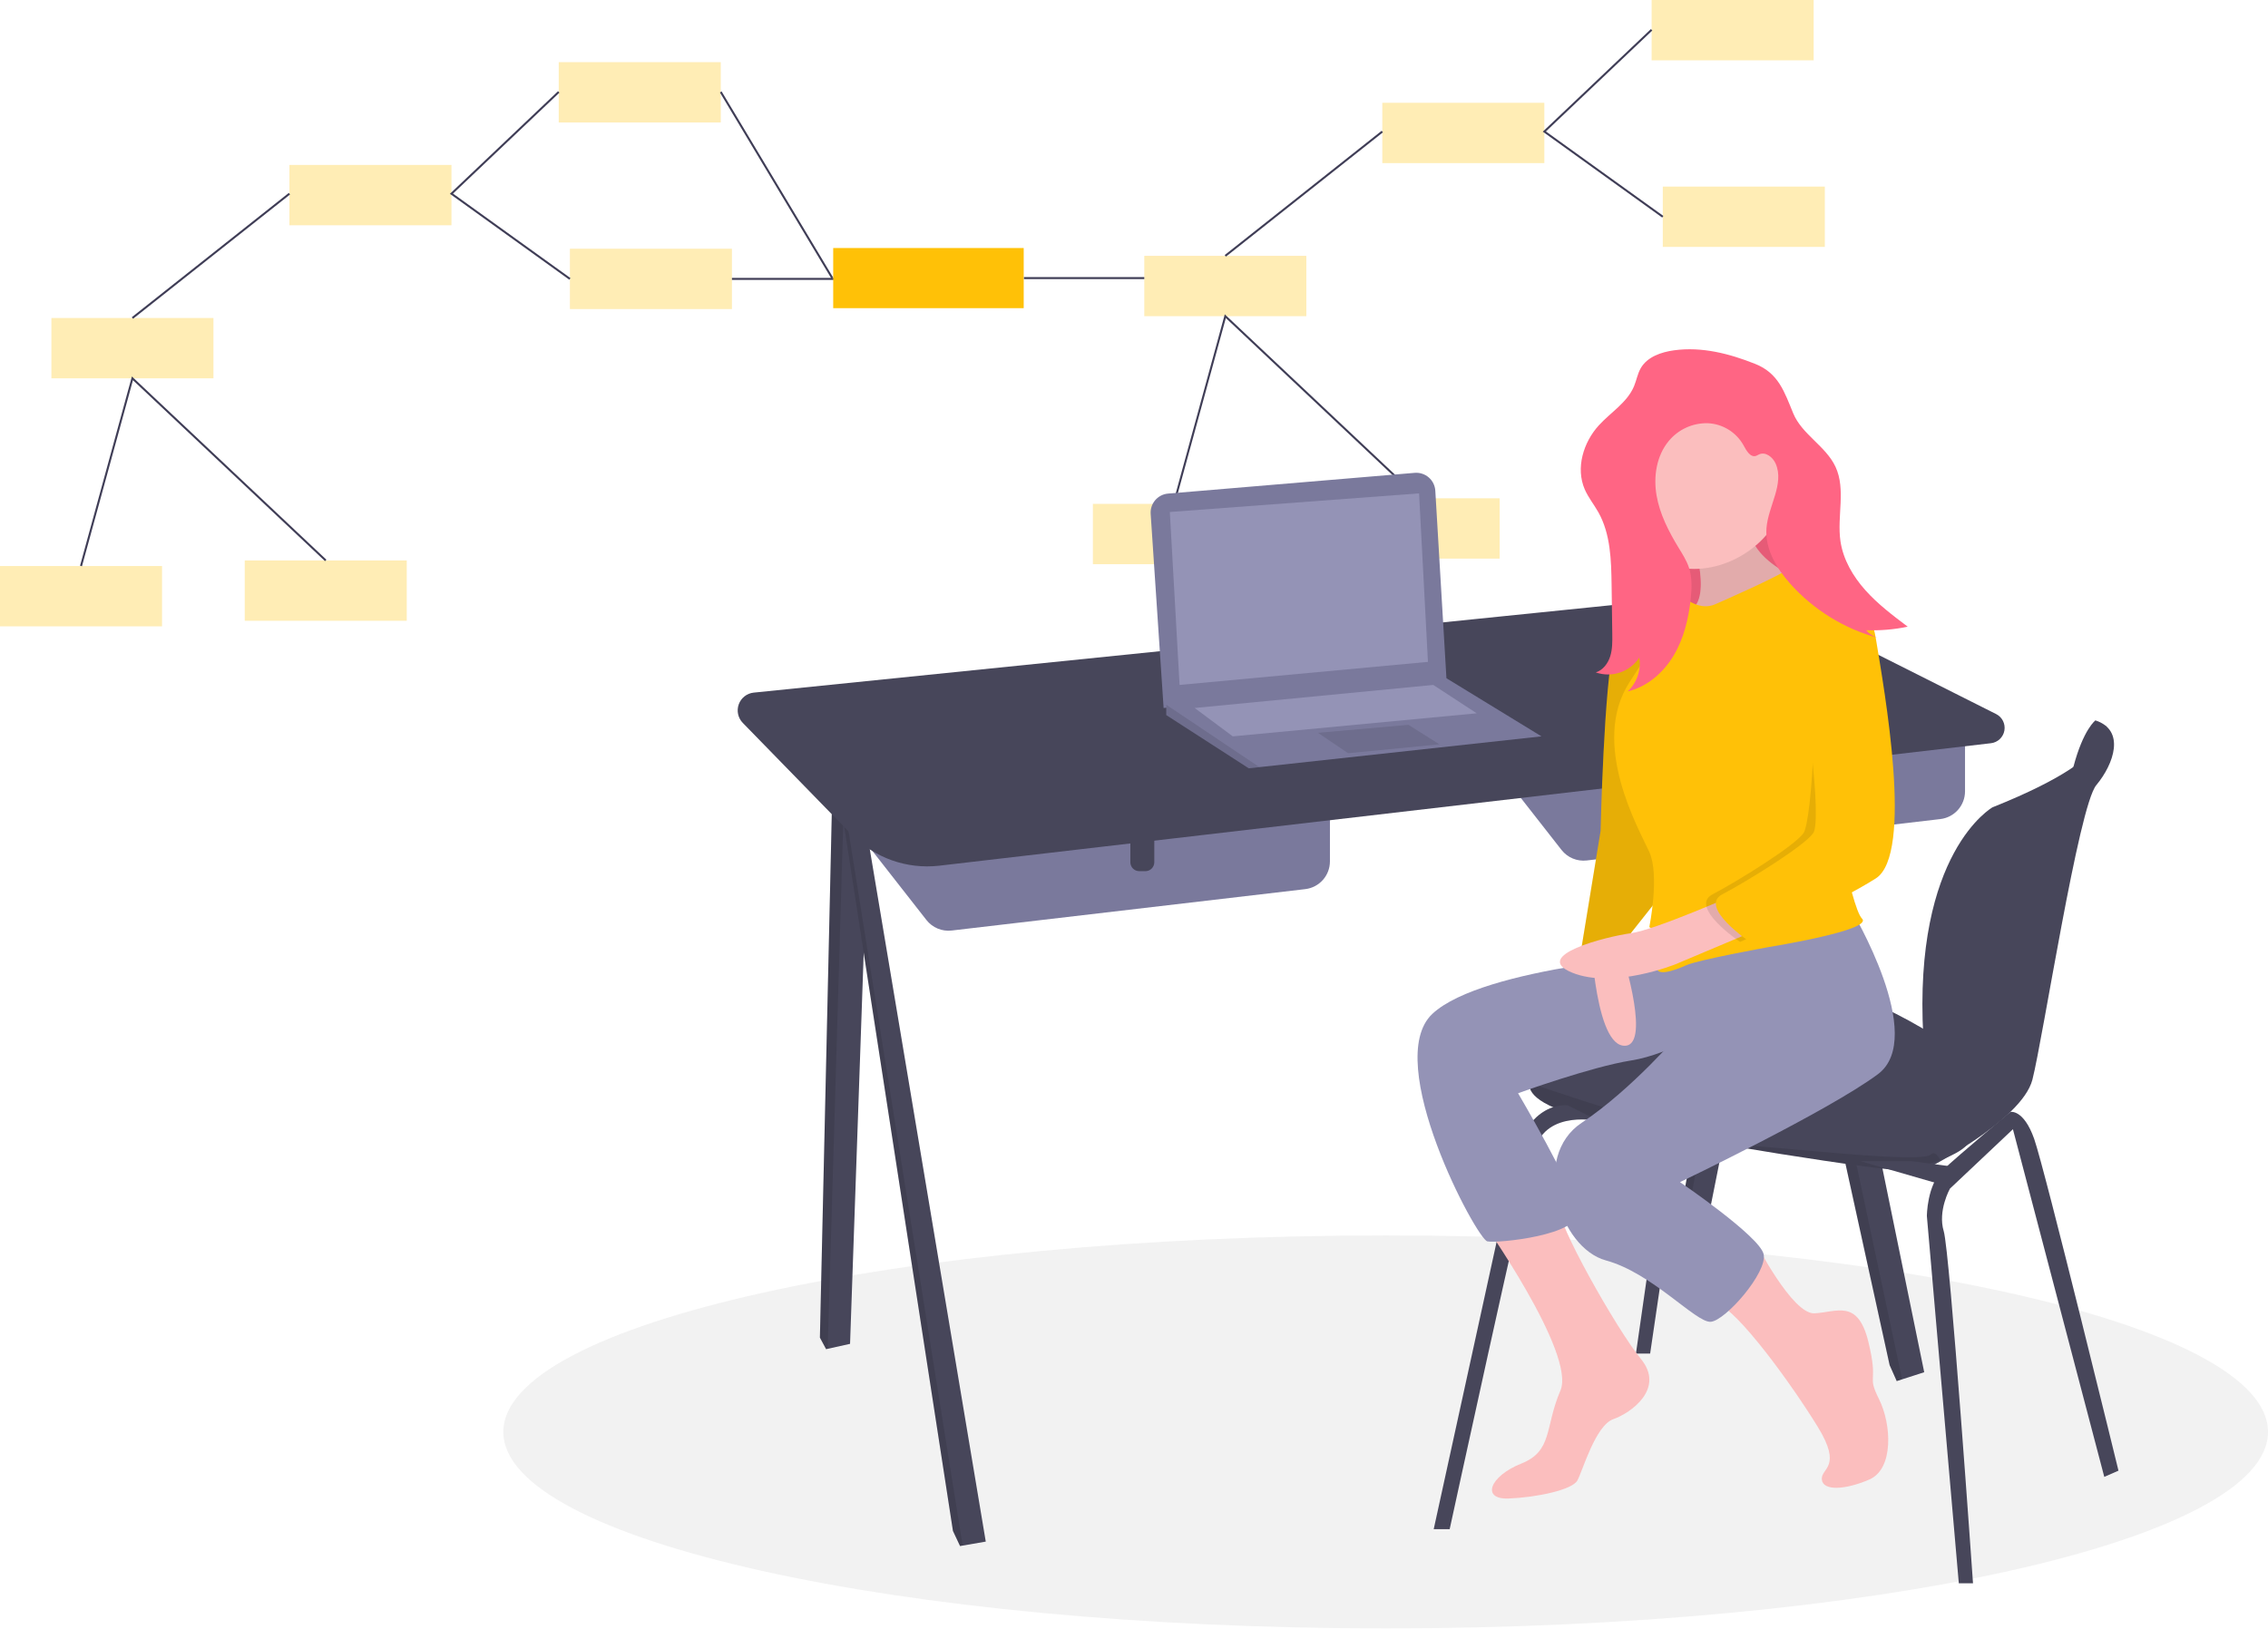
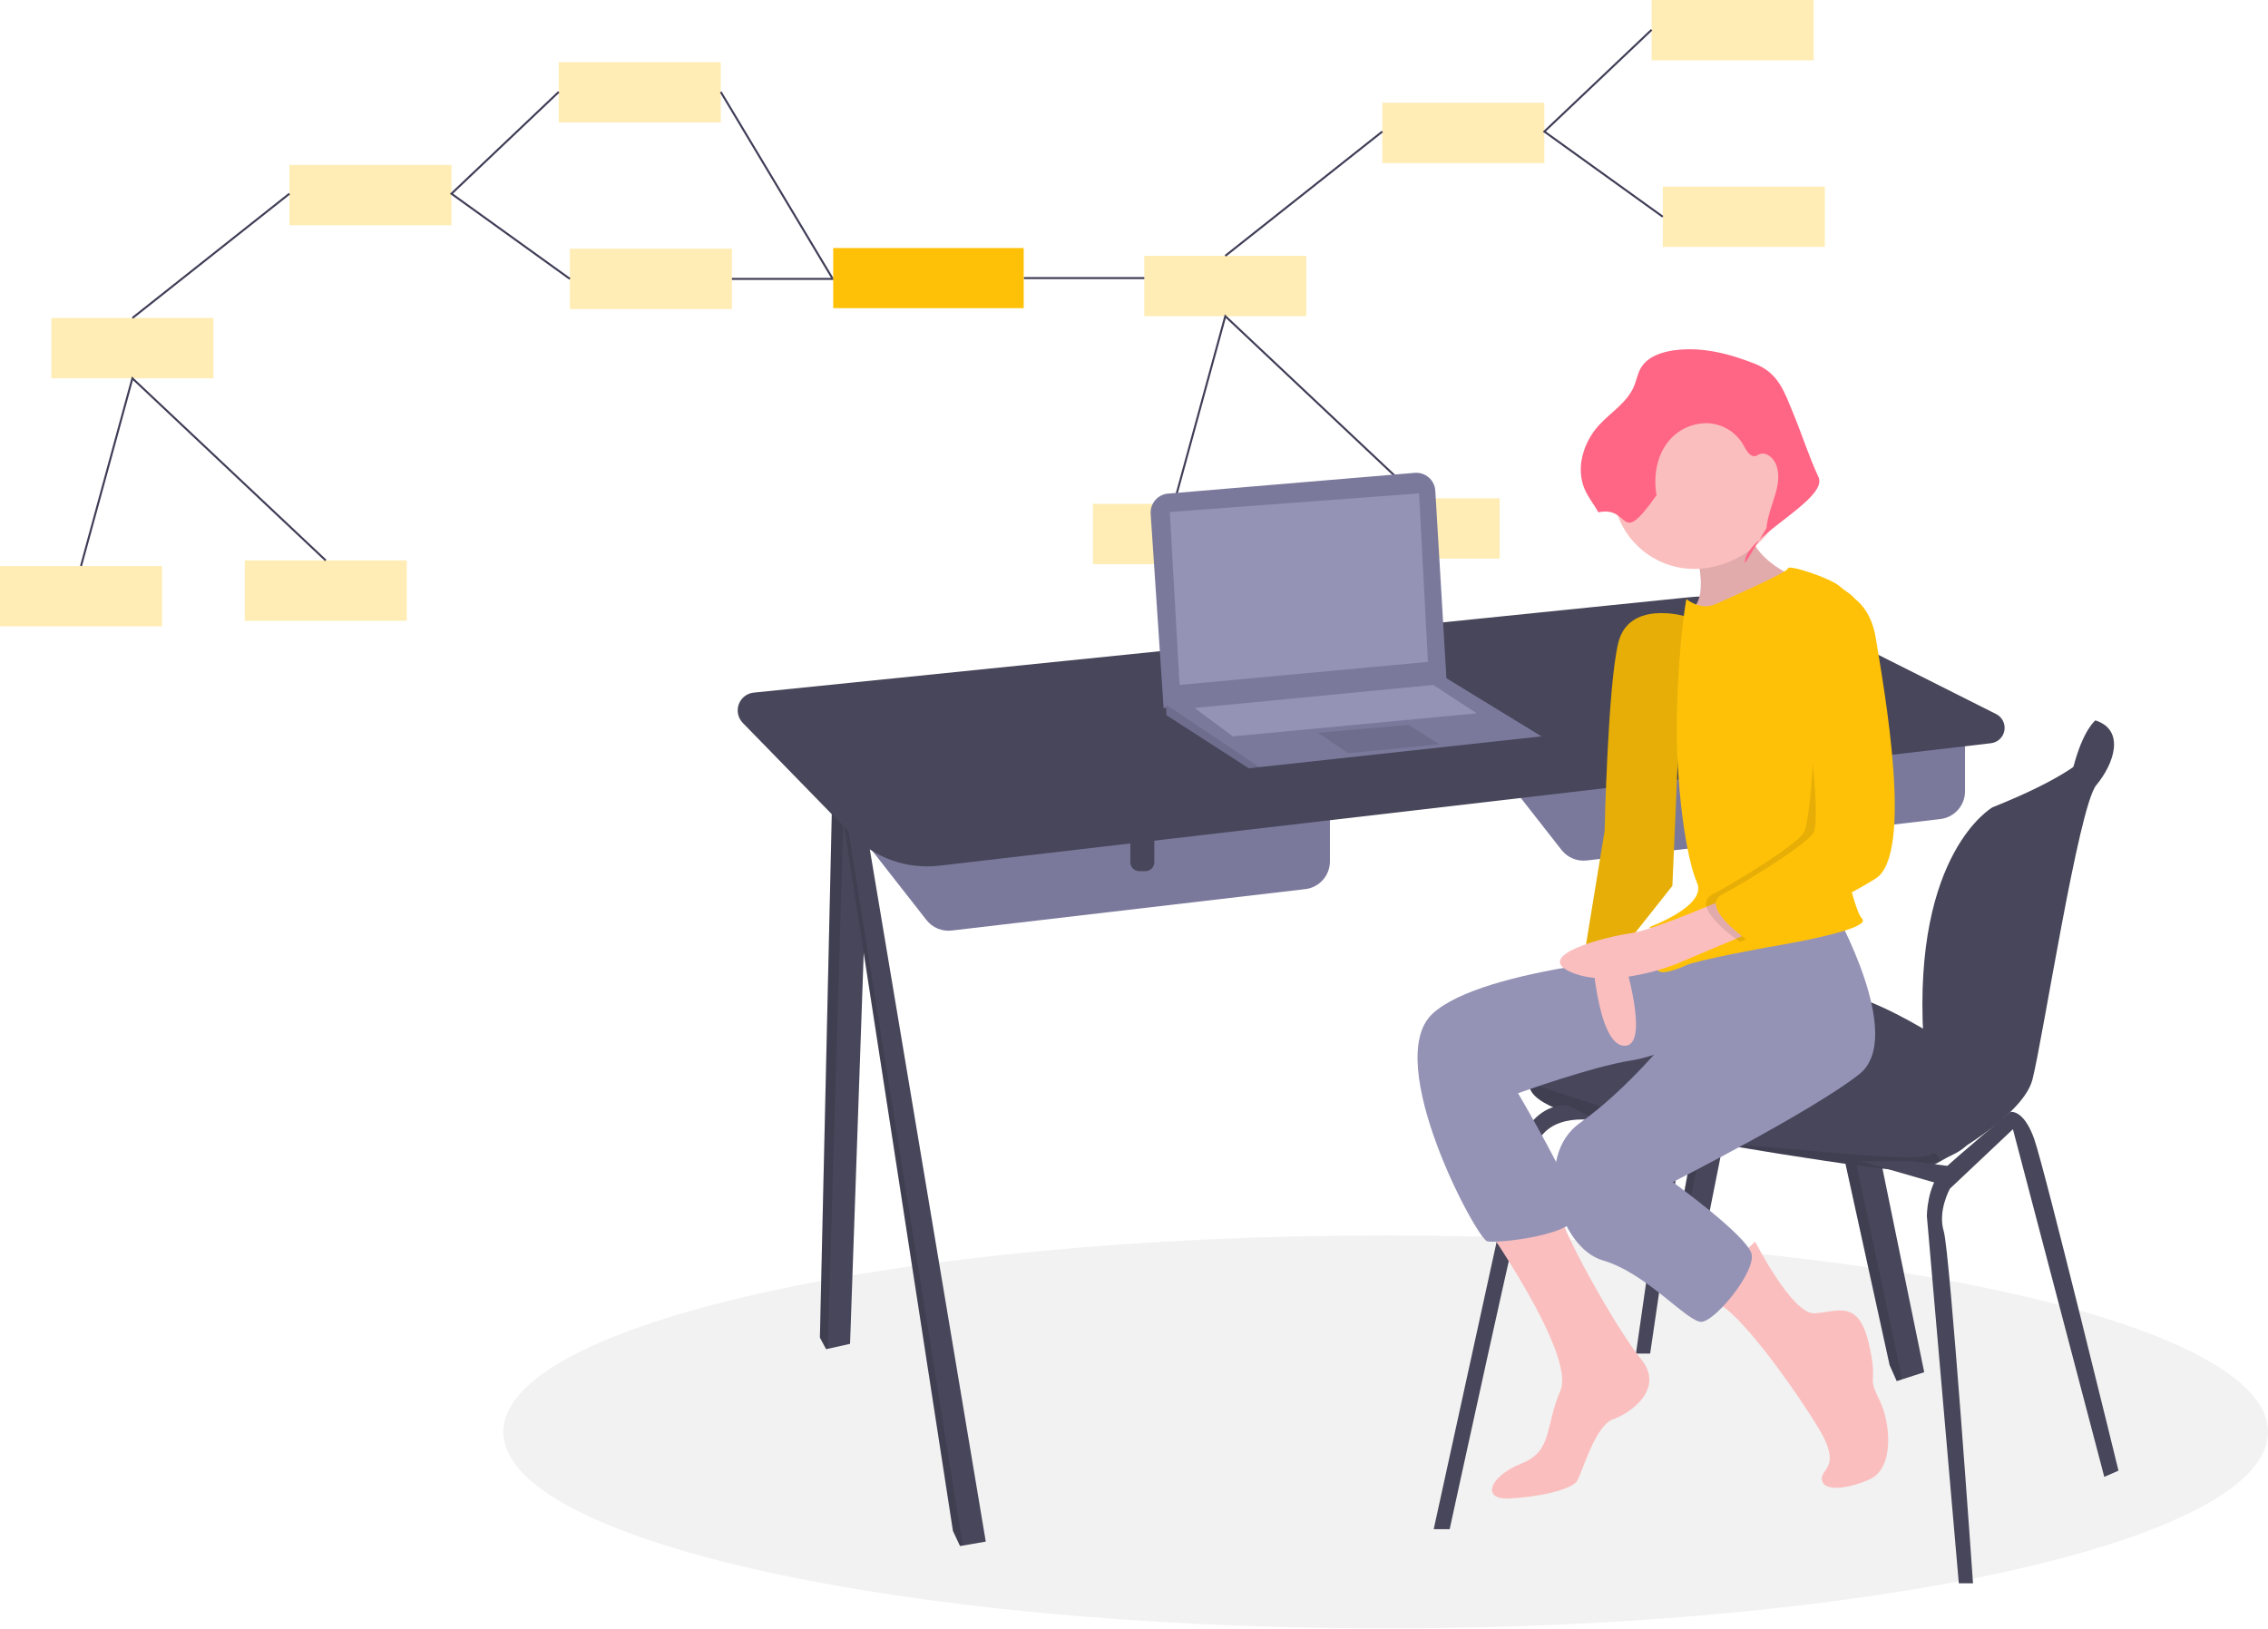
- <svg xmlns="http://www.w3.org/2000/svg" id="e87ddc62-7528-42a5-8b37-f74ed0351019" data-name="Layer 1" width="1131" height="812.206" viewBox="0 0 1131 812.206">
-   <rect x="689.328" y="51.267" width="80.802" height="30.092" fill="#ffc107" opacity="0.3" />
-   <rect x="823.626" width="80.802" height="30.092" fill="#ffc107" opacity="0.3" />
-   <rect x="829.198" y="93.061" width="80.802" height="30.092" fill="#ffc107" opacity="0.3" />
-   <rect x="570.634" y="127.611" width="80.802" height="30.092" fill="#ffc107" opacity="0.3" />
-   <rect x="545" y="251.321" width="80.802" height="30.092" fill="#ffc107" opacity="0.3" />
-   <rect x="667.038" y="248.534" width="80.802" height="30.092" fill="#ffc107" opacity="0.3" />
-   <polyline points="823.626 14.856 770.13 65.616 829.198 108.107" fill="none" stroke="#3f3d56" stroke-miterlimit="10" />
-   <line x1="689.328" y1="65.616" x2="611.034" y2="127.611" fill="none" stroke="#3f3d56" stroke-miterlimit="10" />
-   <polyline points="585.401 251.297 611.034 157.702 707.439 248.534" fill="none" stroke="#3f3d56" stroke-miterlimit="10" />
-   <rect x="144.328" y="82.267" width="80.802" height="30.092" fill="#ffc107" opacity="0.3" />
-   <rect x="278.626" y="31" width="80.802" height="30.092" fill="#ffc107" opacity="0.3" />
-   <rect x="284.198" y="124.061" width="80.802" height="30.092" fill="#ffc107" opacity="0.3" />
-   <rect x="25.634" y="158.611" width="80.802" height="30.092" fill="#ffc107" opacity="0.3" />
-   <rect y="282.321" width="80.802" height="30.092" fill="#ffc107" opacity="0.3" />
-   <rect x="122.038" y="279.534" width="80.802" height="30.092" fill="#ffc107" opacity="0.3" />
-   <polyline points="278.626 45.856 225.13 96.616 284.198 139.107" fill="none" stroke="#3f3d56" stroke-miterlimit="10" />
-   <line x1="144.328" y1="96.616" x2="66.034" y2="158.611" fill="none" stroke="#3f3d56" stroke-miterlimit="10" />
-   <polyline points="40.401 282.297 66.034 188.702 162.439 279.534" fill="none" stroke="#3f3d56" stroke-miterlimit="10" />
-   <line x1="365" y1="139.107" x2="456.634" y2="139.107" fill="none" stroke="#3f3d56" stroke-miterlimit="10" />
-   <rect x="415.5" y="123.706" width="95" height="30" fill="#ffc107" />
-   <line x1="510.623" y1="138.706" x2="570.634" y2="138.706" fill="none" stroke="#3f3d56" stroke-miterlimit="10" />
-   <line x1="415.045" y1="138.706" x2="359.427" y2="45.856" fill="none" stroke="#3f3d56" stroke-miterlimit="10" />
-   <ellipse cx="691" cy="714.206" rx="440" ry="98" fill="#f2f2f2" />
-   <polygon points="894.984 391.611 852.078 606.582 842.79 606.582 841.768 604.994 838.809 600.39 875.964 399.572 881.604 397.21 894.984 391.611" fill="#47465a" />
-   <polygon points="881.604 397.21 841.768 604.994 838.809 600.39 875.964 399.572 881.604 397.21" opacity="0.1" />
-   <polygon points="959.564 684.432 948.533 687.988 945.852 688.855 942.313 680.893 881.604 403.96 887.916 402.545 901.177 399.572 959.564 684.432" fill="#47465a" />
-   <polygon points="948.533 687.988 945.852 688.855 942.313 680.893 881.604 403.96 887.916 402.545 948.533 687.988" opacity="0.1" />
-   <polygon points="433.636 391.611 423.905 670.277 412.753 672.754 411.962 672.931 408.865 667.181 415.058 394.264 421.016 393.415 433.636 391.611" fill="#47465a" />
-   <polygon points="421.016 393.415 412.753 672.754 411.962 672.931 408.865 667.181 415.058 394.264 421.016 393.415" opacity="0.1" />
-   <polygon points="491.581 768.917 480.045 770.907 478.753 771.128 475.215 763.609 419.039 399.572 420.658 399.081 429.213 396.476 491.581 768.917" fill="#47465a" />
-   <polygon points="480.045 770.907 478.753 771.128 475.215 763.609 419.039 399.572 420.658 399.081 480.045 770.907" opacity="0.1" />
-   <path d="M770.246,412.949l42.951,54.882a13.928,13.928,0,0,0,12.588,5.249l176.318-20.65a13.928,13.928,0,0,0,12.308-13.833v-40.688Z" transform="translate(-34.5 -43.89695)" fill="#7a799c" />
-   <path d="M880.388,377.898h11.943a0,0,0,0,1,0,0v17.236a4.438,4.438,0,0,1-4.438,4.438H884.825a4.438,4.438,0,0,1-4.438-4.438V377.898A0,0,0,0,1,880.388,377.898Z" fill="#47465a" />
-   <path d="M453.539,447.893l42.951,54.882a13.928,13.928,0,0,0,12.588,5.249l176.318-20.65A13.928,13.928,0,0,0,697.704,473.541V432.853Z" transform="translate(-34.5 -43.89695)" fill="#7a799c" />
-   <path d="M563.68,412.842h11.943a0,0,0,0,1,0,0v17.236a4.438,4.438,0,0,1-4.438,4.438H568.118a4.438,4.438,0,0,1-4.438-4.438V412.842A0,0,0,0,1,563.68,412.842Z" fill="#47465a" />
-   <path d="M502.885,475.688l524.459-61.09a7.713,7.713,0,0,0,2.578-14.549l-93.817-47.182a108.587,108.587,0,0,0-59.802-11.017L410.361,389.36a8.918,8.918,0,0,0-5.459,15.095l54.259,55.668A52.673,52.673,0,0,0,502.885,475.688Z" transform="translate(-34.5 -43.89695)" fill="#47465a" />
-   <path d="M1085.044,406.318l-5.61-3.101s-6.056,4.458-10.99,23.24,9.221.204,9.221.204l6.193-12.828Z" transform="translate(-34.5 -43.89695)" fill="#47465a" />
-   <path d="M1025.027,578.38s-5.75,26.982-8.404,34.502c-1.3,3.68-7.582,7.046-14.544,9.621a97.379,97.379,0,0,1-19.073,4.976c-7.52.885-103.947-14.155-150.834-24.328-31.587-6.852-35.669-14.712-34.971-19.109a6.38,6.38,0,0,1,1.796-3.45s46.444-31.405,62.811-46.444,48.656-3.096,84.042,3.096S1025.027,578.38,1025.027,578.38Z" transform="translate(-34.5 -43.89695)" fill="#47465a" />
-   <path d="M1079.434,403.217s21.674,14.155-51.31,43.348c0,0-39.669,22.367-34.505,114.503a25.27,25.27,0,0,0,3.673,11.702c7.53,12.385,23.666,43.737-3.227,47.63V627.478s48.656-24.328,53.964-45.117,23.001-136.237,31.848-146.853S1094.473,408.083,1079.434,403.217Z" transform="translate(-34.5 -43.89695)" fill="#47465a" />
-   <path d="M1002.079,622.502a97.379,97.379,0,0,1-19.073,4.976c-7.52.885-103.947-14.155-150.834-24.328-31.587-6.852-35.669-14.712-34.971-19.109,20.763,7.099,88.183,29.632,112.378,31.494,28.751,2.212,83.68,8.36,87.842,4.18C999.023,618.105,1000.664,619.804,1002.079,622.502Z" transform="translate(-34.5 -43.89695)" opacity="0.1" />
-   <path d="M749.457,806.621l42.021-191.971s7.52-20.347,24.77-19.462L832.172,603.15s-26.54-6.193-32.29,14.155S757.419,806.621,757.419,806.621Z" transform="translate(-34.5 -43.89695)" fill="#47465a" />
-   <polygon points="815.808 675.143 832.616 557.926 840.136 557.926 822.885 675.143 815.808 675.143" fill="#47465a" />
-   <path d="M1011.315,833.603l-15.924-183.124s0-15.482,7.962-23.001,33.665-28.97,33.665-28.97,6.587-1.551,11.895,13.489,42.021,165.431,42.021,165.431l-7.077,3.096L1038.297,607.131l-31.405,29.636s-6.193,11.058-3.096,21.232,14.597,175.604,14.597,175.604Z" transform="translate(-34.5 -43.89695)" fill="#47465a" />
-   <polygon points="927.717 579.158 967.526 590.658 976.373 582.254 953.372 579.158 927.717 579.158" fill="#47465a" />
-   <path d="M608.313,300.201l6.455,96.824,141.103-13.712-5.615-94.649a9.52,9.52,0,0,0-10.301-8.922L617.013,290.082A9.52,9.52,0,0,0,608.313,300.201Z" transform="translate(-34.5 -43.89695)" fill="#7a799c" />
-   <polygon points="768.7 367.282 628.039 382.627 622.731 383.206 581.595 356.667 581.595 350.916 721.37 338.328 768.7 367.282" fill="#7a799c" />
-   <polygon points="628.039 382.627 622.731 383.206 581.595 356.667 581.595 351.518 628.039 382.627" opacity="0.1" />
-   <polygon points="583.364 255.373 588.23 341.627 712.082 330.127 707.658 246.084 583.364 255.373" fill="#9493b6" />
-   <polygon points="657.233 365.513 672.272 375.687 717.832 371.263 702.35 361.532 657.233 365.513" opacity="0.1" />
-   <polygon points="595.749 353.128 614.769 367.282 736.41 355.782 714.736 341.627 595.749 353.128" fill="#9493b6" />
-   <rect x="811.605" y="222.42" width="89.793" height="89.793" fill="#ff6584" />
-   <rect x="811.605" y="222.42" width="89.793" height="89.793" opacity="0.1" />
-   <path d="M877.029,307.871s12.667,34.306,0,40.639,45.389,0,45.389,0l16.361-13.195s-36.945-10.556-31.667-34.834S877.029,307.871,877.029,307.871Z" transform="translate(-34.5 -43.89695)" fill="#fbbebe" />
-   <path d="M877.029,307.871s12.667,34.306,0,40.639,45.389,0,45.389,0l16.361-13.195s-36.945-10.556-31.667-34.834S877.029,307.871,877.029,307.871Z" transform="translate(-34.5 -43.89695)" opacity="0.1" />
-   <path d="M773.056,651.986s47.501,67.029,39.584,85.501-3.694,30.084-19.528,36.417-20.056,17.945-6.333,17.417,31.667-4.222,34.306-8.972,8.972-27.445,17.945-30.611S864.89,736.431,852.751,721.653s-42.725-69.21-40.363-74.717S773.056,651.986,773.056,651.986Z" transform="translate(-34.5 -43.89695)" fill="#fbbebe" />
-   <path d="M872.279,519.512s-98.168,6.333-123.501,30.084,22.167,112.418,27.445,113.474,46.445-3.167,44.862-14.778-29.556-59.112-29.556-59.112,36.417-13.195,56.473-16.361,42.223-17.945,42.223-17.945Z" transform="translate(-34.5 -43.89695)" fill="#9493b6" />
-   <path d="M827.417,504.734s1.583,58.584,16.361,60.695,0-44.862,0-44.862l-.528-17.945Z" transform="translate(-34.5 -43.89695)" fill="#fbbebe" />
-   <path d="M872.279,351.149s-27.445-7.917-32.723,13.195-6.861,93.946-6.861,93.946l-9.5,58.056s17.417-5.278,21.111-2.639l22.167-27.973Z" transform="translate(-34.5 -43.89695)" fill="#ffc107" />
-   <path d="M872.279,351.149s-27.445-7.917-32.723,13.195-6.861,93.946-6.861,93.946l-9.5,58.056s17.417-5.278,21.111-2.639l22.167-27.973Z" transform="translate(-34.5 -43.89695)" opacity="0.1" />
-   <path d="M909.779,663.225s18.445,36.261,29.528,35.733,21.639-7.389,26.917,14.25-1.056,15.834,5.278,28.5,7.389,34.834-4.75,40.112-23.222,5.806-23.75,0,10.556-5.806-2.111-26.389-39.584-58.056-50.667-61.751S909.779,663.225,909.779,663.225Z" transform="translate(-34.5 -43.89695)" fill="#fbbebe" />
-   <path d="M957.78,497.873s38,63.334,13.195,81.806-98.696,53.834-98.696,53.834,39.584,26.917,41.695,35.889-19,33.25-26.389,33.778-29.028-24.278-52.251-30.611-37.473-51.723-12.139-68.612,49.084-44.862,49.084-44.862l-7.385-40.634Z" transform="translate(-34.5 -43.89695)" fill="#9493b6" />
-   <path d="M924.84,286.664c0,22.444-22.991,40.999-45.436,40.999a40.639,40.639,0,1,1,0-81.279C901.849,246.384,924.84,264.219,924.84,286.664Z" transform="translate(-34.5 -43.89695)" fill="#fbbebe" />
-   <path d="M889.696,345.343s36.417-15.834,36.417-17.945,21.111,4.75,25.861,8.972,7.389,3.694,10.556,12.139-15.834,87.084-15.834,87.084,10.556,60.695,16.361,66.501S916.085,516.345,916.085,516.345s-34.834,6.333-40.639,8.972-16.361,6.333-14.25,0,11.083-11.083-4.222-19c0,0,5.278-25.861,0-37.473s-29.556-53.834-10.028-84.445,28.5-41.695,28.5-41.695S882.307,348.51,889.696,345.343Z" transform="translate(-34.5 -43.89695)" fill="#ffc107" />
-   <path d="M901.307,489.428S860.14,507.687,847.737,509.377s-49.876,11.19-29.292,19.635,51.723-4.222,51.723-4.222l43.806-18.472Z" transform="translate(-34.5 -43.89695)" fill="#fbbebe" />
-   <path d="M945.629,343.724s15.202-7.353,19.424,18.508,19,107.668,0,119.807-62.806,31.667-62.806,31.667-25.861-17.417-13.722-23.75,41.167-24.278,45.389-30.611,8.488-77.027,1.099-88.638S945.629,343.724,945.629,343.724Z" transform="translate(-34.5 -43.89695)" opacity="0.1" />
-   <path d="M944.585,337.427s21.111-1.056,25.334,24.806,19,107.668,0,119.807-62.806,31.667-62.806,31.667-25.861-17.417-13.722-23.75,41.167-24.278,45.389-30.611S935.613,387.038,928.224,375.427,944.585,337.427,944.585,337.427Z" transform="translate(-34.5 -43.89695)" fill="#ffc107" />
-   <path d="M869.394,218.612c-6.479.882-13.429,3.252-16.689,8.92-1.595,2.774-2.111,6.027-3.34,8.982-3.391,8.153-11.628,13.021-17.574,19.548-7.75,8.507-11.598,21.326-7.028,31.887,1.77,4.09,4.644,7.593,6.824,11.48,6.081,10.843,6.405,23.865,6.578,36.296l.34,24.441c.052,3.732.093,7.54-1.03,11.099s-3.633,6.893-7.192,8.017a18.64,18.64,0,0,0,21.708-7.413,19.049,19.049,0,0,1-5.822,16.899c9.676-2.279,17.79-9.316,22.902-17.842s7.482-18.442,8.545-28.326c.562-5.228.76-10.633-.892-15.625-1.163-3.516-3.192-6.668-5.118-9.83-4.966-8.154-9.437-16.826-11.037-26.238s.006-19.738,6.118-27.072a24.454,24.454,0,0,1,19.315-8.856,21.503,21.503,0,0,1,17.928,10.975c1.412,2.658,3.421,6.26,6.282,5.326a15.523,15.523,0,0,0,1.549-.761c3.19-1.452,6.814,1.413,8.221,4.623,4.437,10.127-3.738,21.181-4.583,32.205-.786,10.255,4.931,19.926,11.765,27.612a90.717,90.717,0,0,0,44.353,27.25,12.449,12.449,0,0,1-6.434-3.997,84.47,84.47,0,0,0,20.757-1.74c-7.426-5.596-14.905-11.24-21.105-18.171s-11.11-15.316-12.447-24.518c-1.794-12.35,2.805-25.723-2.454-37.041-4.808-10.347-16.732-16.129-21.087-26.674-4.423-10.712-7.291-20.017-19.002-24.68C896.962,220.299,883.204,216.732,869.394,218.612Z" transform="translate(-34.5 -43.89695)" fill="#ff6584" />
+ <svg xmlns="http://www.w3.org/2000/svg" id="e87ddc62-7528-42a5-8b37-f74ed0351019" data-name="Layer 1" width="1131" height="812.206" viewBox="0 0 1131 812.206" version="1.1">
+   <defs id="defs1314" />
+   <rect x="689.328" y="51.267" width="80.802" height="30.092" fill="#ffc107" opacity="0.3" id="rect1177" />
+   <rect x="823.626" width="80.802" height="30.092" fill="#ffc107" opacity="0.3" id="rect1179" />
+   <rect x="829.198" y="93.061" width="80.802" height="30.092" fill="#ffc107" opacity="0.3" id="rect1181" />
+   <rect x="570.634" y="127.611" width="80.802" height="30.092" fill="#ffc107" opacity="0.3" id="rect1183" />
+   <rect x="545" y="251.321" width="80.802" height="30.092" fill="#ffc107" opacity="0.3" id="rect1185" />
+   <rect x="667.038" y="248.534" width="80.802" height="30.092" fill="#ffc107" opacity="0.3" id="rect1187" />
+   <polyline points="823.626 14.856 770.13 65.616 829.198 108.107" fill="none" stroke="#3f3d56" stroke-miterlimit="10" id="polyline1189" />
+   <line x1="689.328" y1="65.616" x2="611.034" y2="127.611" fill="none" stroke="#3f3d56" stroke-miterlimit="10" id="line1191" />
+   <polyline points="585.401 251.297 611.034 157.702 707.439 248.534" fill="none" stroke="#3f3d56" stroke-miterlimit="10" id="polyline1193" />
+   <rect x="144.328" y="82.267" width="80.802" height="30.092" fill="#ffc107" opacity="0.3" id="rect1195" />
+   <rect x="278.626" y="31" width="80.802" height="30.092" fill="#ffc107" opacity="0.3" id="rect1197" />
+   <rect x="284.198" y="124.061" width="80.802" height="30.092" fill="#ffc107" opacity="0.3" id="rect1199" />
+   <rect x="25.634" y="158.611" width="80.802" height="30.092" fill="#ffc107" opacity="0.3" id="rect1201" />
+   <rect y="282.321" width="80.802" height="30.092" fill="#ffc107" opacity="0.3" id="rect1203" />
+   <rect x="122.038" y="279.534" width="80.802" height="30.092" fill="#ffc107" opacity="0.3" id="rect1205" />
+   <polyline points="278.626 45.856 225.13 96.616 284.198 139.107" fill="none" stroke="#3f3d56" stroke-miterlimit="10" id="polyline1207" />
+   <line x1="144.328" y1="96.616" x2="66.034" y2="158.611" fill="none" stroke="#3f3d56" stroke-miterlimit="10" id="line1209" />
+   <polyline points="40.401 282.297 66.034 188.702 162.439 279.534" fill="none" stroke="#3f3d56" stroke-miterlimit="10" id="polyline1211" />
+   <line x1="365" y1="139.107" x2="456.634" y2="139.107" fill="none" stroke="#3f3d56" stroke-miterlimit="10" id="line1213" />
+   <rect x="415.5" y="123.706" width="95" height="30" fill="#ffc107" id="rect1215" />
+   <line x1="510.623" y1="138.706" x2="570.634" y2="138.706" fill="none" stroke="#3f3d56" stroke-miterlimit="10" id="line1217" />
+   <line x1="415.045" y1="138.706" x2="359.427" y2="45.856" fill="none" stroke="#3f3d56" stroke-miterlimit="10" id="line1219" />
+   <ellipse cx="691" cy="714.206" rx="440" ry="98" fill="#f2f2f2" id="ellipse1221" />
+   <polygon points="894.984 391.611 852.078 606.582 842.79 606.582 841.768 604.994 838.809 600.39 875.964 399.572 881.604 397.21 894.984 391.611" fill="#47465a" id="polygon1223" />
+   <polygon points="881.604 397.21 841.768 604.994 838.809 600.39 875.964 399.572 881.604 397.21" opacity="0.1" id="polygon1225" />
+   <polygon points="959.564 684.432 948.533 687.988 945.852 688.855 942.313 680.893 881.604 403.96 887.916 402.545 901.177 399.572 959.564 684.432" fill="#47465a" id="polygon1227" />
+   <polygon points="948.533 687.988 945.852 688.855 942.313 680.893 881.604 403.96 887.916 402.545 948.533 687.988" opacity="0.1" id="polygon1229" />
+   <polygon points="433.636 391.611 423.905 670.277 412.753 672.754 411.962 672.931 408.865 667.181 415.058 394.264 421.016 393.415 433.636 391.611" fill="#47465a" id="polygon1231" />
+   <polygon points="421.016 393.415 412.753 672.754 411.962 672.931 408.865 667.181 415.058 394.264 421.016 393.415" opacity="0.1" id="polygon1233" />
+   <polygon points="491.581 768.917 480.045 770.907 478.753 771.128 475.215 763.609 419.039 399.572 420.658 399.081 429.213 396.476 491.581 768.917" fill="#47465a" id="polygon1235" />
+   <polygon points="480.045 770.907 478.753 771.128 475.215 763.609 419.039 399.572 420.658 399.081 480.045 770.907" opacity="0.1" id="polygon1237" />
+   <path d="M770.246,412.949l42.951,54.882a13.928,13.928,0,0,0,12.588,5.249l176.318-20.65a13.928,13.928,0,0,0,12.308-13.833v-40.688Z" transform="translate(-34.5 -43.89695)" fill="#7a799c" id="path1239" />
+   <path d="M880.388,377.898h11.943a0,0,0,0,1,0,0v17.236a4.438,4.438,0,0,1-4.438,4.438H884.825a4.438,4.438,0,0,1-4.438-4.438V377.898A0,0,0,0,1,880.388,377.898Z" fill="#47465a" id="path1241" />
+   <path d="M453.539,447.893l42.951,54.882a13.928,13.928,0,0,0,12.588,5.249l176.318-20.65A13.928,13.928,0,0,0,697.704,473.541V432.853Z" transform="translate(-34.5 -43.89695)" fill="#7a799c" id="path1243" />
+   <path d="M563.68,412.842h11.943a0,0,0,0,1,0,0v17.236a4.438,4.438,0,0,1-4.438,4.438H568.118a4.438,4.438,0,0,1-4.438-4.438V412.842A0,0,0,0,1,563.68,412.842Z" fill="#47465a" id="path1245" />
+   <path d="M502.885,475.688l524.459-61.09a7.713,7.713,0,0,0,2.578-14.549l-93.817-47.182a108.587,108.587,0,0,0-59.802-11.017L410.361,389.36a8.918,8.918,0,0,0-5.459,15.095l54.259,55.668A52.673,52.673,0,0,0,502.885,475.688Z" transform="translate(-34.5 -43.89695)" fill="#47465a" id="path1247" />
+   <path d="M1085.044,406.318l-5.61-3.101s-6.056,4.458-10.99,23.24,9.221.204,9.221.204l6.193-12.828Z" transform="translate(-34.5 -43.89695)" fill="#47465a" id="path1249" />
+   <path d="M1025.027,578.38s-5.75,26.982-8.404,34.502c-1.3,3.68-7.582,7.046-14.544,9.621a97.379,97.379,0,0,1-19.073,4.976c-7.52.885-103.947-14.155-150.834-24.328-31.587-6.852-35.669-14.712-34.971-19.109a6.38,6.38,0,0,1,1.796-3.45s46.444-31.405,62.811-46.444,48.656-3.096,84.042,3.096S1025.027,578.38,1025.027,578.38Z" transform="translate(-34.5 -43.89695)" fill="#47465a" id="path1251" />
+   <path d="M1079.434,403.217s21.674,14.155-51.31,43.348c0,0-39.669,22.367-34.505,114.503a25.27,25.27,0,0,0,3.673,11.702c7.53,12.385,23.666,43.737-3.227,47.63V627.478s48.656-24.328,53.964-45.117,23.001-136.237,31.848-146.853S1094.473,408.083,1079.434,403.217Z" transform="translate(-34.5 -43.89695)" fill="#47465a" id="path1253" />
+   <path d="M1002.079,622.502a97.379,97.379,0,0,1-19.073,4.976c-7.52.885-103.947-14.155-150.834-24.328-31.587-6.852-35.669-14.712-34.971-19.109,20.763,7.099,88.183,29.632,112.378,31.494,28.751,2.212,83.68,8.36,87.842,4.18C999.023,618.105,1000.664,619.804,1002.079,622.502Z" transform="translate(-34.5 -43.89695)" opacity="0.1" id="path1255" />
+   <path d="M749.457,806.621l42.021-191.971s7.52-20.347,24.77-19.462L832.172,603.15s-26.54-6.193-32.29,14.155S757.419,806.621,757.419,806.621Z" transform="translate(-34.5 -43.89695)" fill="#47465a" id="path1257" />
+   <polygon points="815.808 675.143 832.616 557.926 840.136 557.926 822.885 675.143 815.808 675.143" fill="#47465a" id="polygon1259" />
+   <path d="M1011.315,833.603l-15.924-183.124s0-15.482,7.962-23.001,33.665-28.97,33.665-28.97,6.587-1.551,11.895,13.489,42.021,165.431,42.021,165.431l-7.077,3.096L1038.297,607.131l-31.405,29.636s-6.193,11.058-3.096,21.232,14.597,175.604,14.597,175.604Z" transform="translate(-34.5 -43.89695)" fill="#47465a" id="path1261" />
+   <polygon points="927.717 579.158 967.526 590.658 976.373 582.254 953.372 579.158 927.717 579.158" fill="#47465a" id="polygon1263" />
+   <path d="M608.313,300.201l6.455,96.824,141.103-13.712-5.615-94.649a9.52,9.52,0,0,0-10.301-8.922L617.013,290.082A9.52,9.52,0,0,0,608.313,300.201Z" transform="translate(-34.5 -43.89695)" fill="#7a799c" id="path1265" />
+   <polygon points="768.7 367.282 628.039 382.627 622.731 383.206 581.595 356.667 581.595 350.916 721.37 338.328 768.7 367.282" fill="#7a799c" id="polygon1267" />
+   <polygon points="628.039 382.627 622.731 383.206 581.595 356.667 581.595 351.518 628.039 382.627" opacity="0.1" id="polygon1269" />
+   <polygon points="583.364 255.373 588.23 341.627 712.082 330.127 707.658 246.084 583.364 255.373" fill="#9493b6" id="polygon1271" />
+   <polygon points="657.233 365.513 672.272 375.687 717.832 371.263 702.35 361.532 657.233 365.513" opacity="0.1" id="polygon1273" />
+   <polygon points="595.749 353.128 614.769 367.282 736.41 355.782 714.736 341.627 595.749 353.128" fill="#9493b6" id="polygon1275" />
+   <rect x="811.605" y="222.42" width="89.793" height="89.793" fill="#ff6584" id="rect1277" style="display:none" />
+   <rect x="811.605" y="222.42" width="89.793" height="89.793" opacity="0.1" id="rect1279" style="display:none" />
+   <path d="M877.029,307.871s12.667,34.306,0,40.639,45.389,0,45.389,0l16.361-13.195s-36.945-10.556-31.667-34.834S877.029,307.871,877.029,307.871Z" transform="translate(-34.5 -43.89695)" fill="#fbbebe" id="path1281" />
+   <path d="M877.029,307.871s12.667,34.306,0,40.639,45.389,0,45.389,0l16.361-13.195s-36.945-10.556-31.667-34.834S877.029,307.871,877.029,307.871Z" transform="translate(-34.5 -43.89695)" opacity="0.1" id="path1283" />
+   <path d="M773.056,651.986s47.501,67.029,39.584,85.501-3.694,30.084-19.528,36.417-20.056,17.945-6.333,17.417,31.667-4.222,34.306-8.972,8.972-27.445,17.945-30.611S864.89,736.431,852.751,721.653s-42.725-69.21-40.363-74.717S773.056,651.986,773.056,651.986Z" transform="translate(-34.5 -43.89695)" fill="#fbbebe" id="path1285" />
+   <path d="M872.279,519.512s-98.168,6.333-123.501,30.084,22.167,112.418,27.445,113.474,46.445-3.167,44.862-14.778-29.556-59.112-29.556-59.112,36.417-13.195,56.473-16.361,42.223-17.945,42.223-17.945Z" transform="translate(-34.5 -43.89695)" fill="#9493b6" id="path1287" />
+   <path d="M827.417,504.734s1.583,58.584,16.361,60.695,0-44.862,0-44.862l-.528-17.945Z" transform="translate(-34.5 -43.89695)" fill="#fbbebe" id="path1289" />
+   <path d="m 839.779,307.252 c 0,0 -27.445,-7.917 -32.723,13.195 -5.278,21.111 -6.861,93.946 -6.861,93.946 l -9.5,58.056 c 0,0 17.417,-5.278 21.111,-2.639 l 22.167,-27.973 z" fill="#ffc107" id="path1291" />
+   <path d="m 839.779,307.252 c 0,0 -27.445,-7.917 -32.723,13.195 -5.278,21.111 -6.861,93.946 -6.861,93.946 l -9.5,58.056 c 0,0 17.417,-5.278 21.111,-2.639 l 22.167,-27.973 z" opacity="0.1" id="path1293" style="display:inline" />
+   <path d="M909.779,663.225s18.445,36.261,29.528,35.733,21.639-7.389,26.917,14.25-1.056,15.834,5.278,28.5,7.389,34.834-4.75,40.112-23.222,5.806-23.75,0,10.556-5.806-2.111-26.389-39.584-58.056-50.667-61.751S909.779,663.225,909.779,663.225Z" transform="translate(-34.5 -43.89695)" fill="#fbbebe" id="path1295" />
+   <path d="m 914.758,453.976 c 0,0 35.812,63.334 12.435,81.806 -23.377,18.472 -93.013,53.834 -93.013,53.834 0,0 37.304,26.917 39.294,35.889 1.99,8.972 -17.906,33.25 -24.87,33.778 -6.963,0.528 -27.357,-24.278 -49.242,-30.611 -21.885,-6.333 -35.315,-51.723 -11.44,-68.612 23.875,-16.889 46.258,-44.862 46.258,-44.862 L 827.221,474.565 Z" fill="#9493b6" id="path1297" style="stroke-width:0.971" />
+   <path d="M924.84,286.664c0,22.444-22.991,40.999-45.436,40.999a40.639,40.639,0,1,1,0-81.279C901.849,246.384,924.84,264.219,924.84,286.664Z" transform="translate(-34.5 -43.89695)" fill="#fbbebe" id="path1299" />
+   <path d="m 889.696,345.343 c 0,0 36.417,-15.834 36.417,-17.945 0,-2.111 21.111,4.75 25.861,8.972 4.75,4.222 7.389,3.694 10.556,12.139 3.167,8.445 -15.834,87.084 -15.834,87.084 0,0 10.556,60.695 16.361,66.501 5.806,5.806 -46.973,14.25 -46.973,14.25 0,0 -34.834,6.333 -40.639,8.972 -5.806,2.639 -16.361,6.333 -14.25,0 2.111,-6.333 11.083,-11.083 -4.222,-19 0,0 29.066,-10.569 23.788,-22.18 -5.278,-11.611 -10.865,-48.736 -10.028,-84.445 0.851,-36.3 4.712,-56.988 4.712,-56.988 0,0 6.861,5.806 14.25,2.639 z" transform="translate(-34.5,-43.89695)" fill="#ffc107" id="path1301" />
+   <path d="M901.307,489.428S860.14,507.687,847.737,509.377s-49.876,11.19-29.292,19.635,51.723-4.222,51.723-4.222l43.806-18.472Z" transform="translate(-34.5 -43.89695)" fill="#fbbebe" id="path1303" />
+   <path d="M945.629,343.724s15.202-7.353,19.424,18.508,19,107.668,0,119.807-62.806,31.667-62.806,31.667-25.861-17.417-13.722-23.75,41.167-24.278,45.389-30.611,8.488-77.027,1.099-88.638S945.629,343.724,945.629,343.724Z" transform="translate(-34.5 -43.89695)" opacity="0.1" id="path1305" />
+   <path d="M944.585,337.427s21.111-1.056,25.334,24.806,19,107.668,0,119.807-62.806,31.667-62.806,31.667-25.861-17.417-13.722-23.75,41.167-24.278,45.389-30.611S935.613,387.038,928.224,375.427,944.585,337.427,944.585,337.427Z" transform="translate(-34.5 -43.89695)" fill="#ffc107" id="path1307" />
+   <path d="m 869.394,218.612 c -6.479,0.882 -13.429,3.252 -16.689,8.92 -1.595,2.774 -2.111,6.027 -3.34,8.982 -3.391,8.153 -11.628,13.021 -17.574,19.548 -7.75,8.507 -11.598,21.326 -7.028,31.887 1.77,4.09 4.644,7.593 6.824,11.48 16.652,-3.476 9.866,18.536 28.981,-8.521 -1.6,-9.412 0.006,-19.738 6.118,-27.072 4.752,-5.741 11.863,-9.002 19.315,-8.856 7.479,0.289 14.269,4.446 17.928,10.975 1.412,2.658 3.421,6.26 6.282,5.326 0.53,-0.225 1.047,-0.478 1.549,-0.761 3.19,-1.452 6.814,1.413 8.221,4.623 4.437,10.127 -3.738,21.181 -4.583,32.205 l -10.688,17.481 c -1.794,-12.35 41.886,-31.671 36.627,-42.988 -4.808,-10.347 -8.236,-21.226 -12.591,-31.772 -4.423,-10.712 -7.291,-20.017 -19.002,-24.68 -12.782,-5.089 -26.54,-8.656 -40.35,-6.776 z" transform="translate(-34.5,-43.89695)" fill="#ff6584" id="path1309" style="display:inline" />
</svg>
